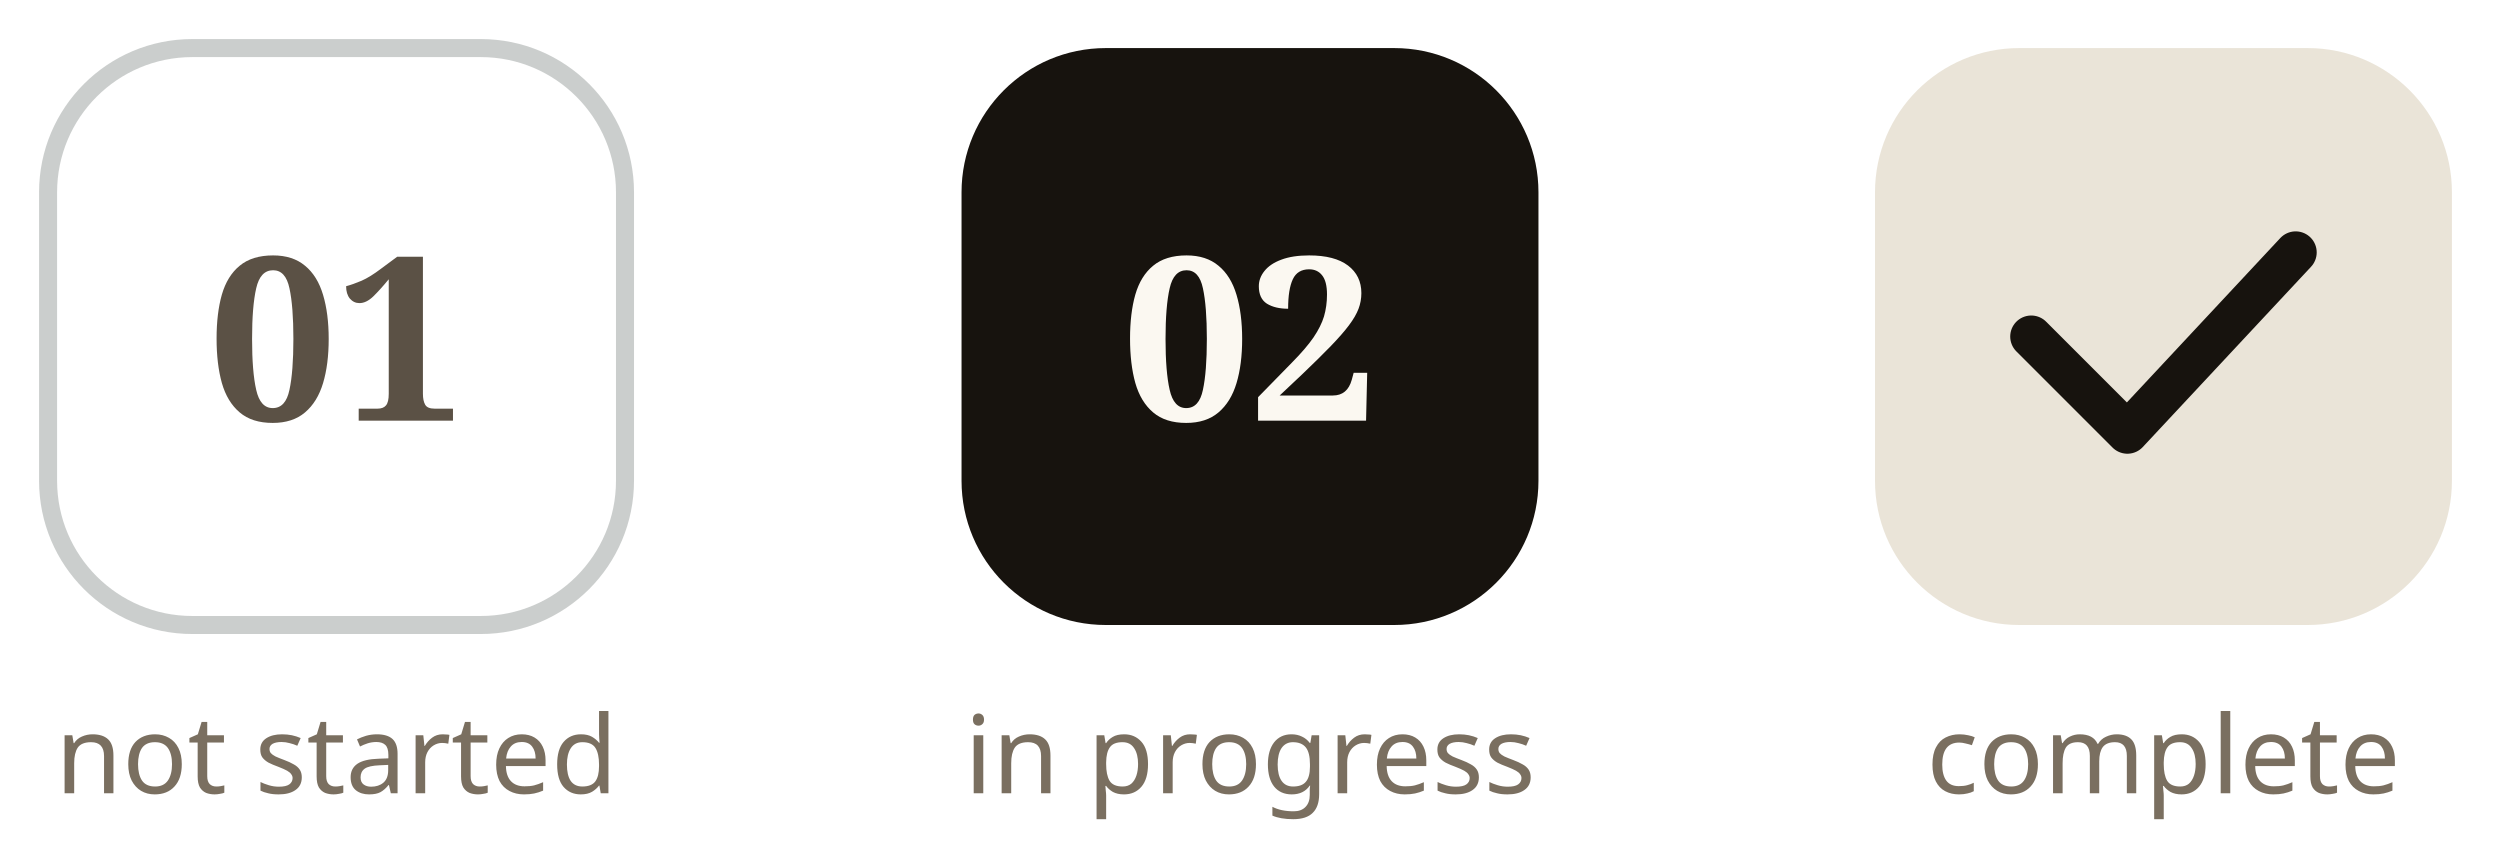
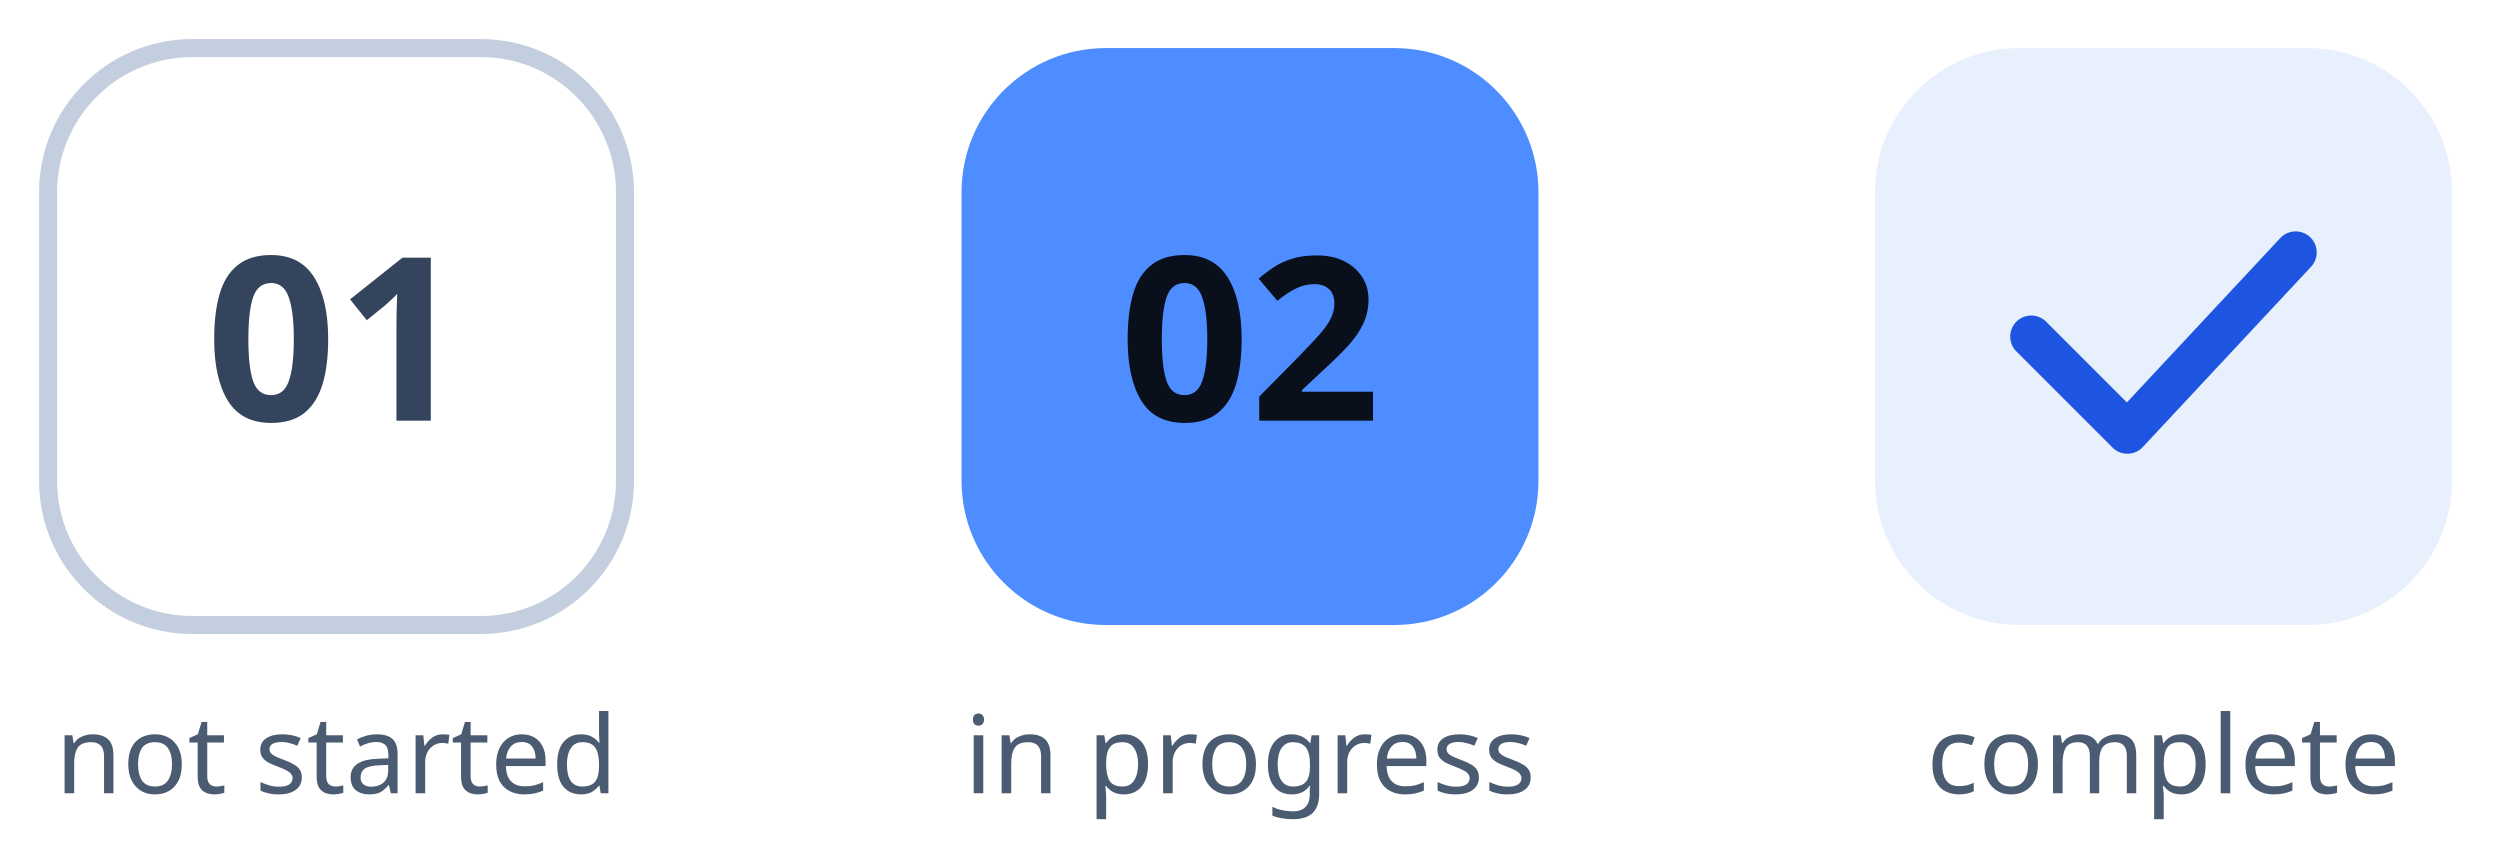
<svg xmlns="http://www.w3.org/2000/svg" viewBox="0 0 208 72" width="208" height="72" role="img" aria-label="Module badge states: not started, in progress, complete">
-   <rect x="4" y="4" width="48" height="48" rx="12" fill="none" stroke="rgba(20,32,30,0.22)" stroke-width="1.5" />
-   <text x="28" y="35" text-anchor="middle" font-family="'Newsreader',Georgia,serif" font-size="19" font-weight="600" fill="#5B5145">01</text>
-   <text x="28" y="66" text-anchor="middle" font-family="'Inter Tight',sans-serif" font-size="9" fill="#7A6F60">not started</text>
-   <rect x="80" y="4" width="48" height="48" rx="12" fill="#17130E" />
-   <text x="104" y="35" text-anchor="middle" font-family="'Newsreader',Georgia,serif" font-size="19" font-weight="600" fill="#FBF8F1">02</text>
-   <text x="104" y="66" text-anchor="middle" font-family="'Inter Tight',sans-serif" font-size="9" fill="#7A6F60">in progress</text>
-   <rect x="156" y="4" width="48" height="48" rx="12" fill="#EAE4D8" />
-   <polyline points="169,28 177,36 191,21" fill="none" stroke="#17130E" stroke-width="3.5" stroke-linecap="round" stroke-linejoin="round" />
-   <text x="180" y="66" text-anchor="middle" font-family="'Inter Tight',sans-serif" font-size="9" fill="#7A6F60">complete</text>
+   <rect x="4" y="4" width="48" height="48" rx="12" fill="none" stroke="#C3CEDF" stroke-width="1.5" />
+   <text x="28" y="35" text-anchor="middle" font-family="'Space Grotesk',system-ui,sans-serif" font-size="19" font-weight="600" fill="#33445C">01</text>
+   <text x="28" y="66" text-anchor="middle" font-family="'IBM Plex Sans',sans-serif" font-size="9" fill="#4B5B72">not started</text>
+   <rect x="80" y="4" width="48" height="48" rx="12" fill="#4D8DFF" />
+   <text x="104" y="35" text-anchor="middle" font-family="'Space Grotesk',system-ui,sans-serif" font-size="19" font-weight="600" fill="#0A0F1C">02</text>
+   <text x="104" y="66" text-anchor="middle" font-family="'IBM Plex Sans',sans-serif" font-size="9" fill="#4B5B72">in progress</text>
+   <rect x="156" y="4" width="48" height="48" rx="12" fill="#E8EFFD" />
+   <polyline points="169,28 177,36 191,21" fill="none" stroke="#1D55E0" stroke-width="3.5" stroke-linecap="round" stroke-linejoin="round" />
+   <text x="180" y="66" text-anchor="middle" font-family="'IBM Plex Sans',sans-serif" font-size="9" fill="#4B5B72">complete</text>
</svg>
